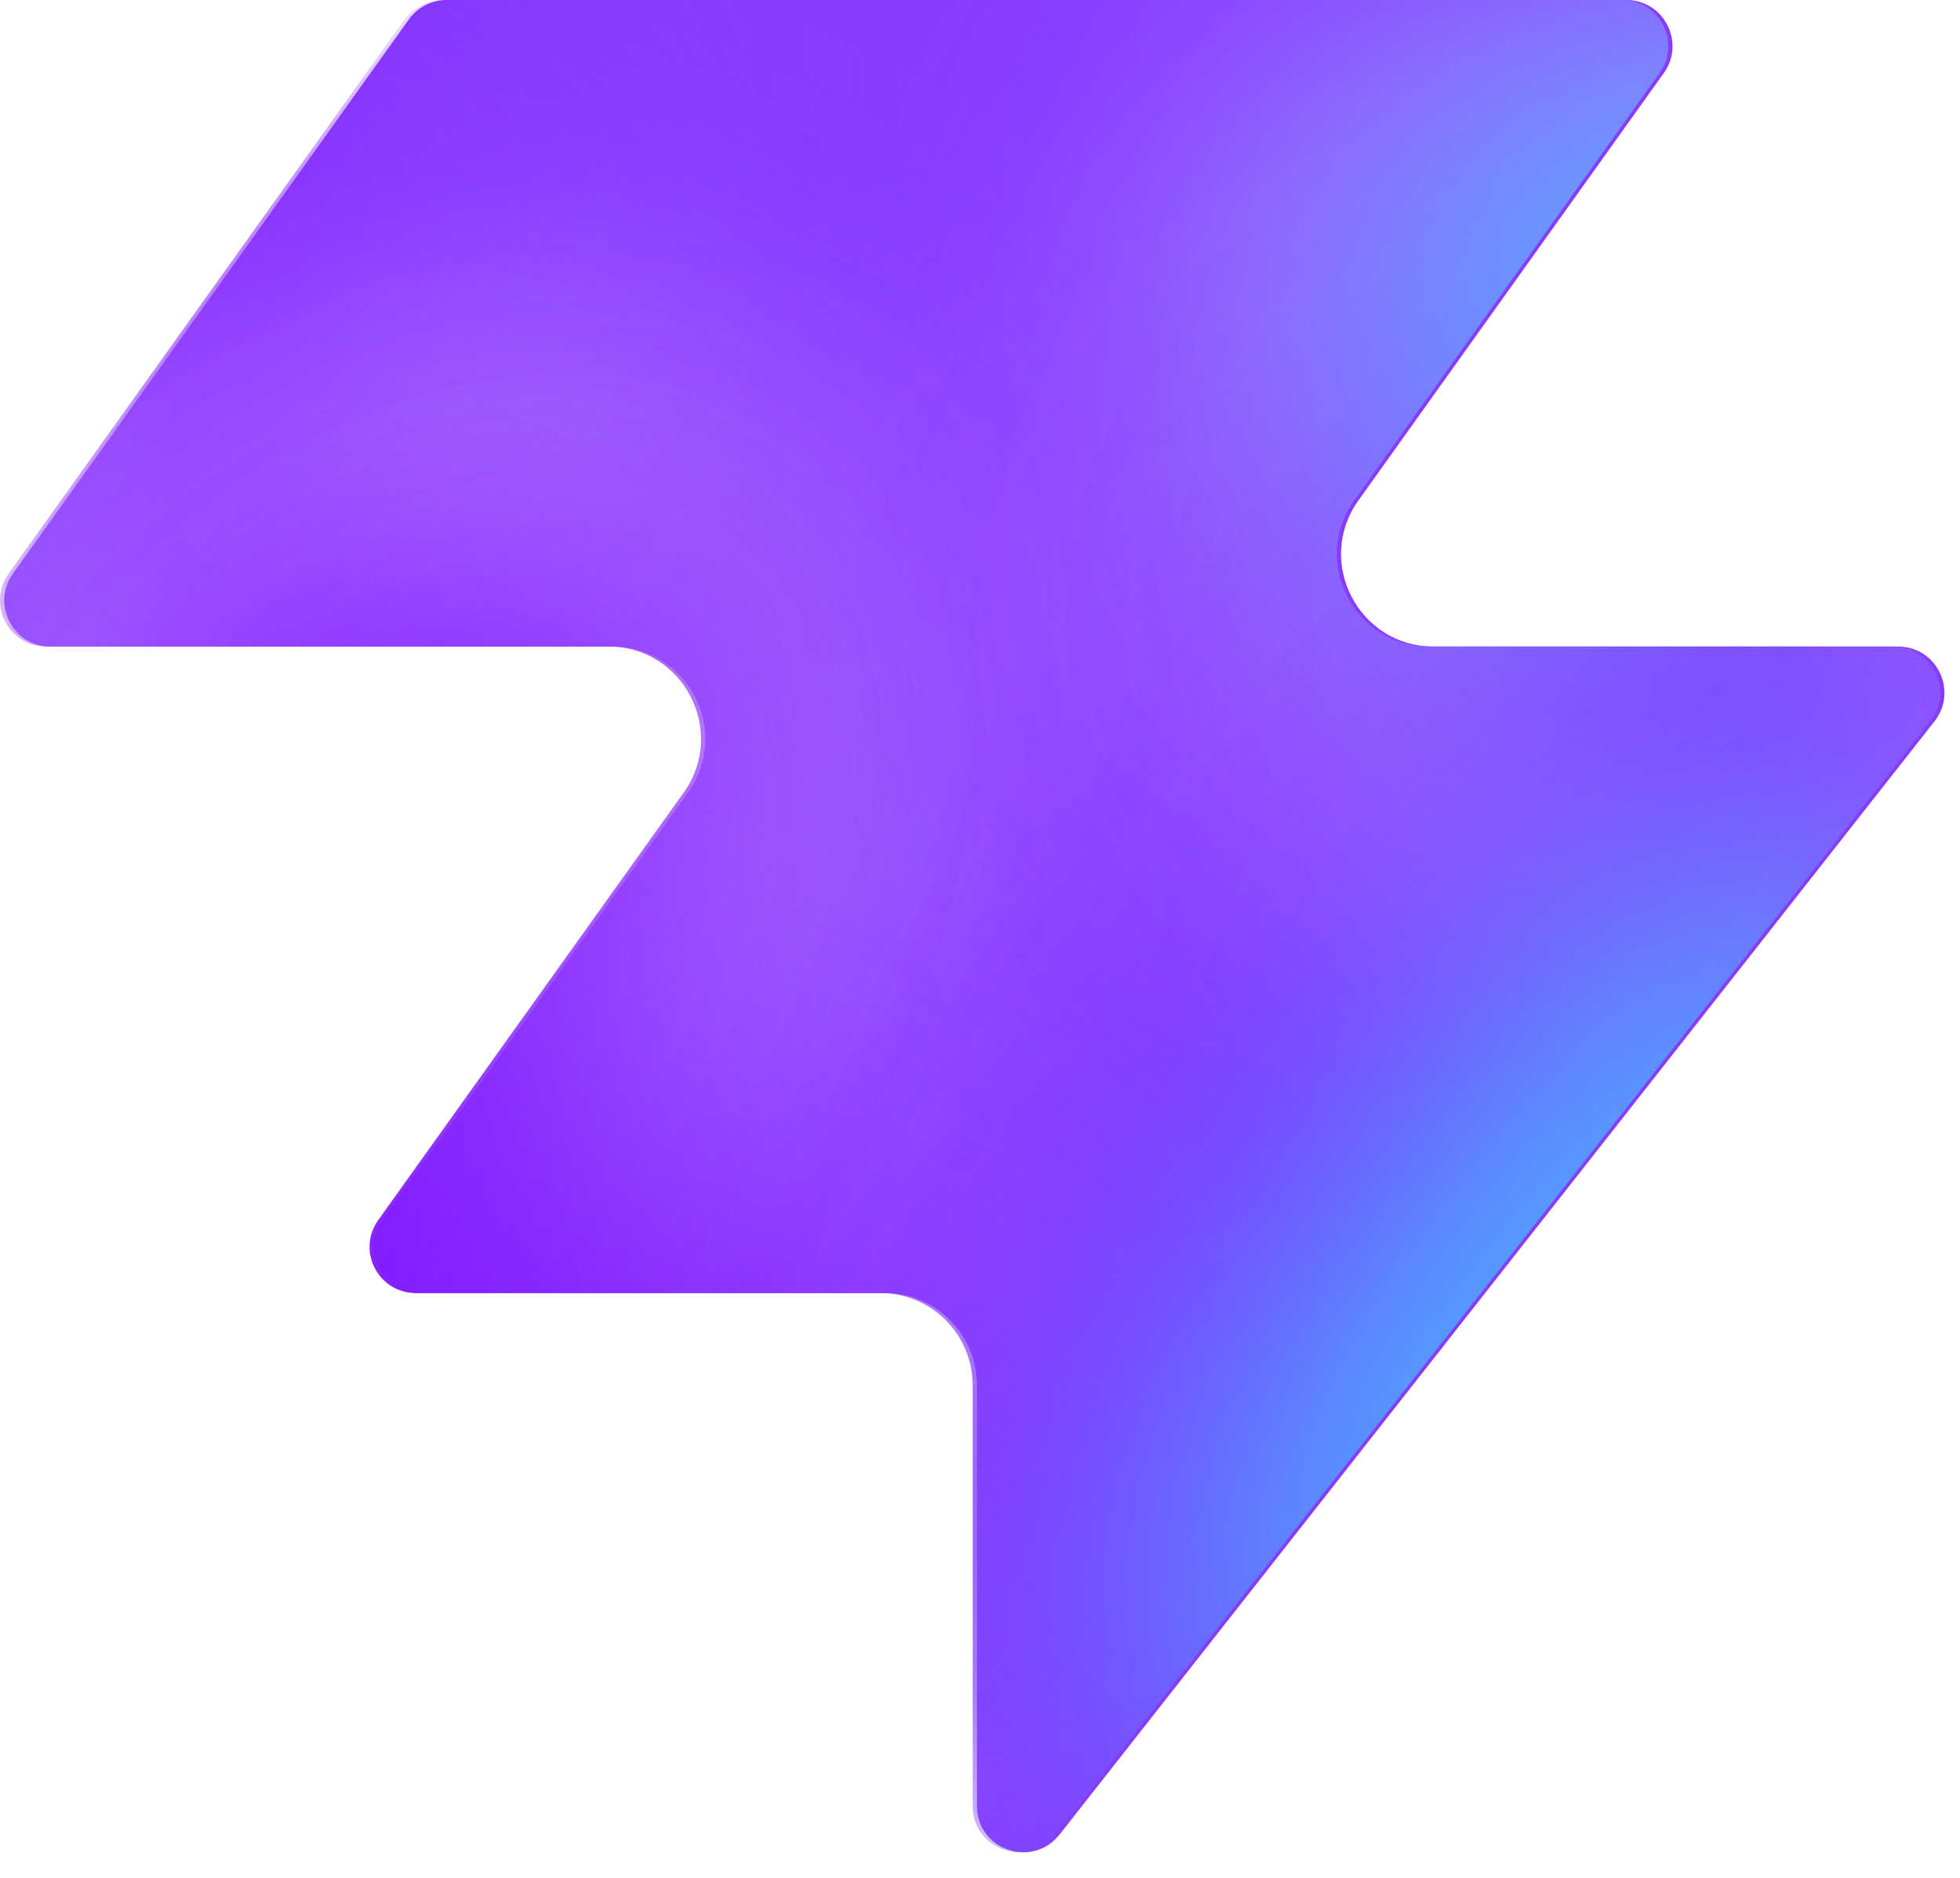
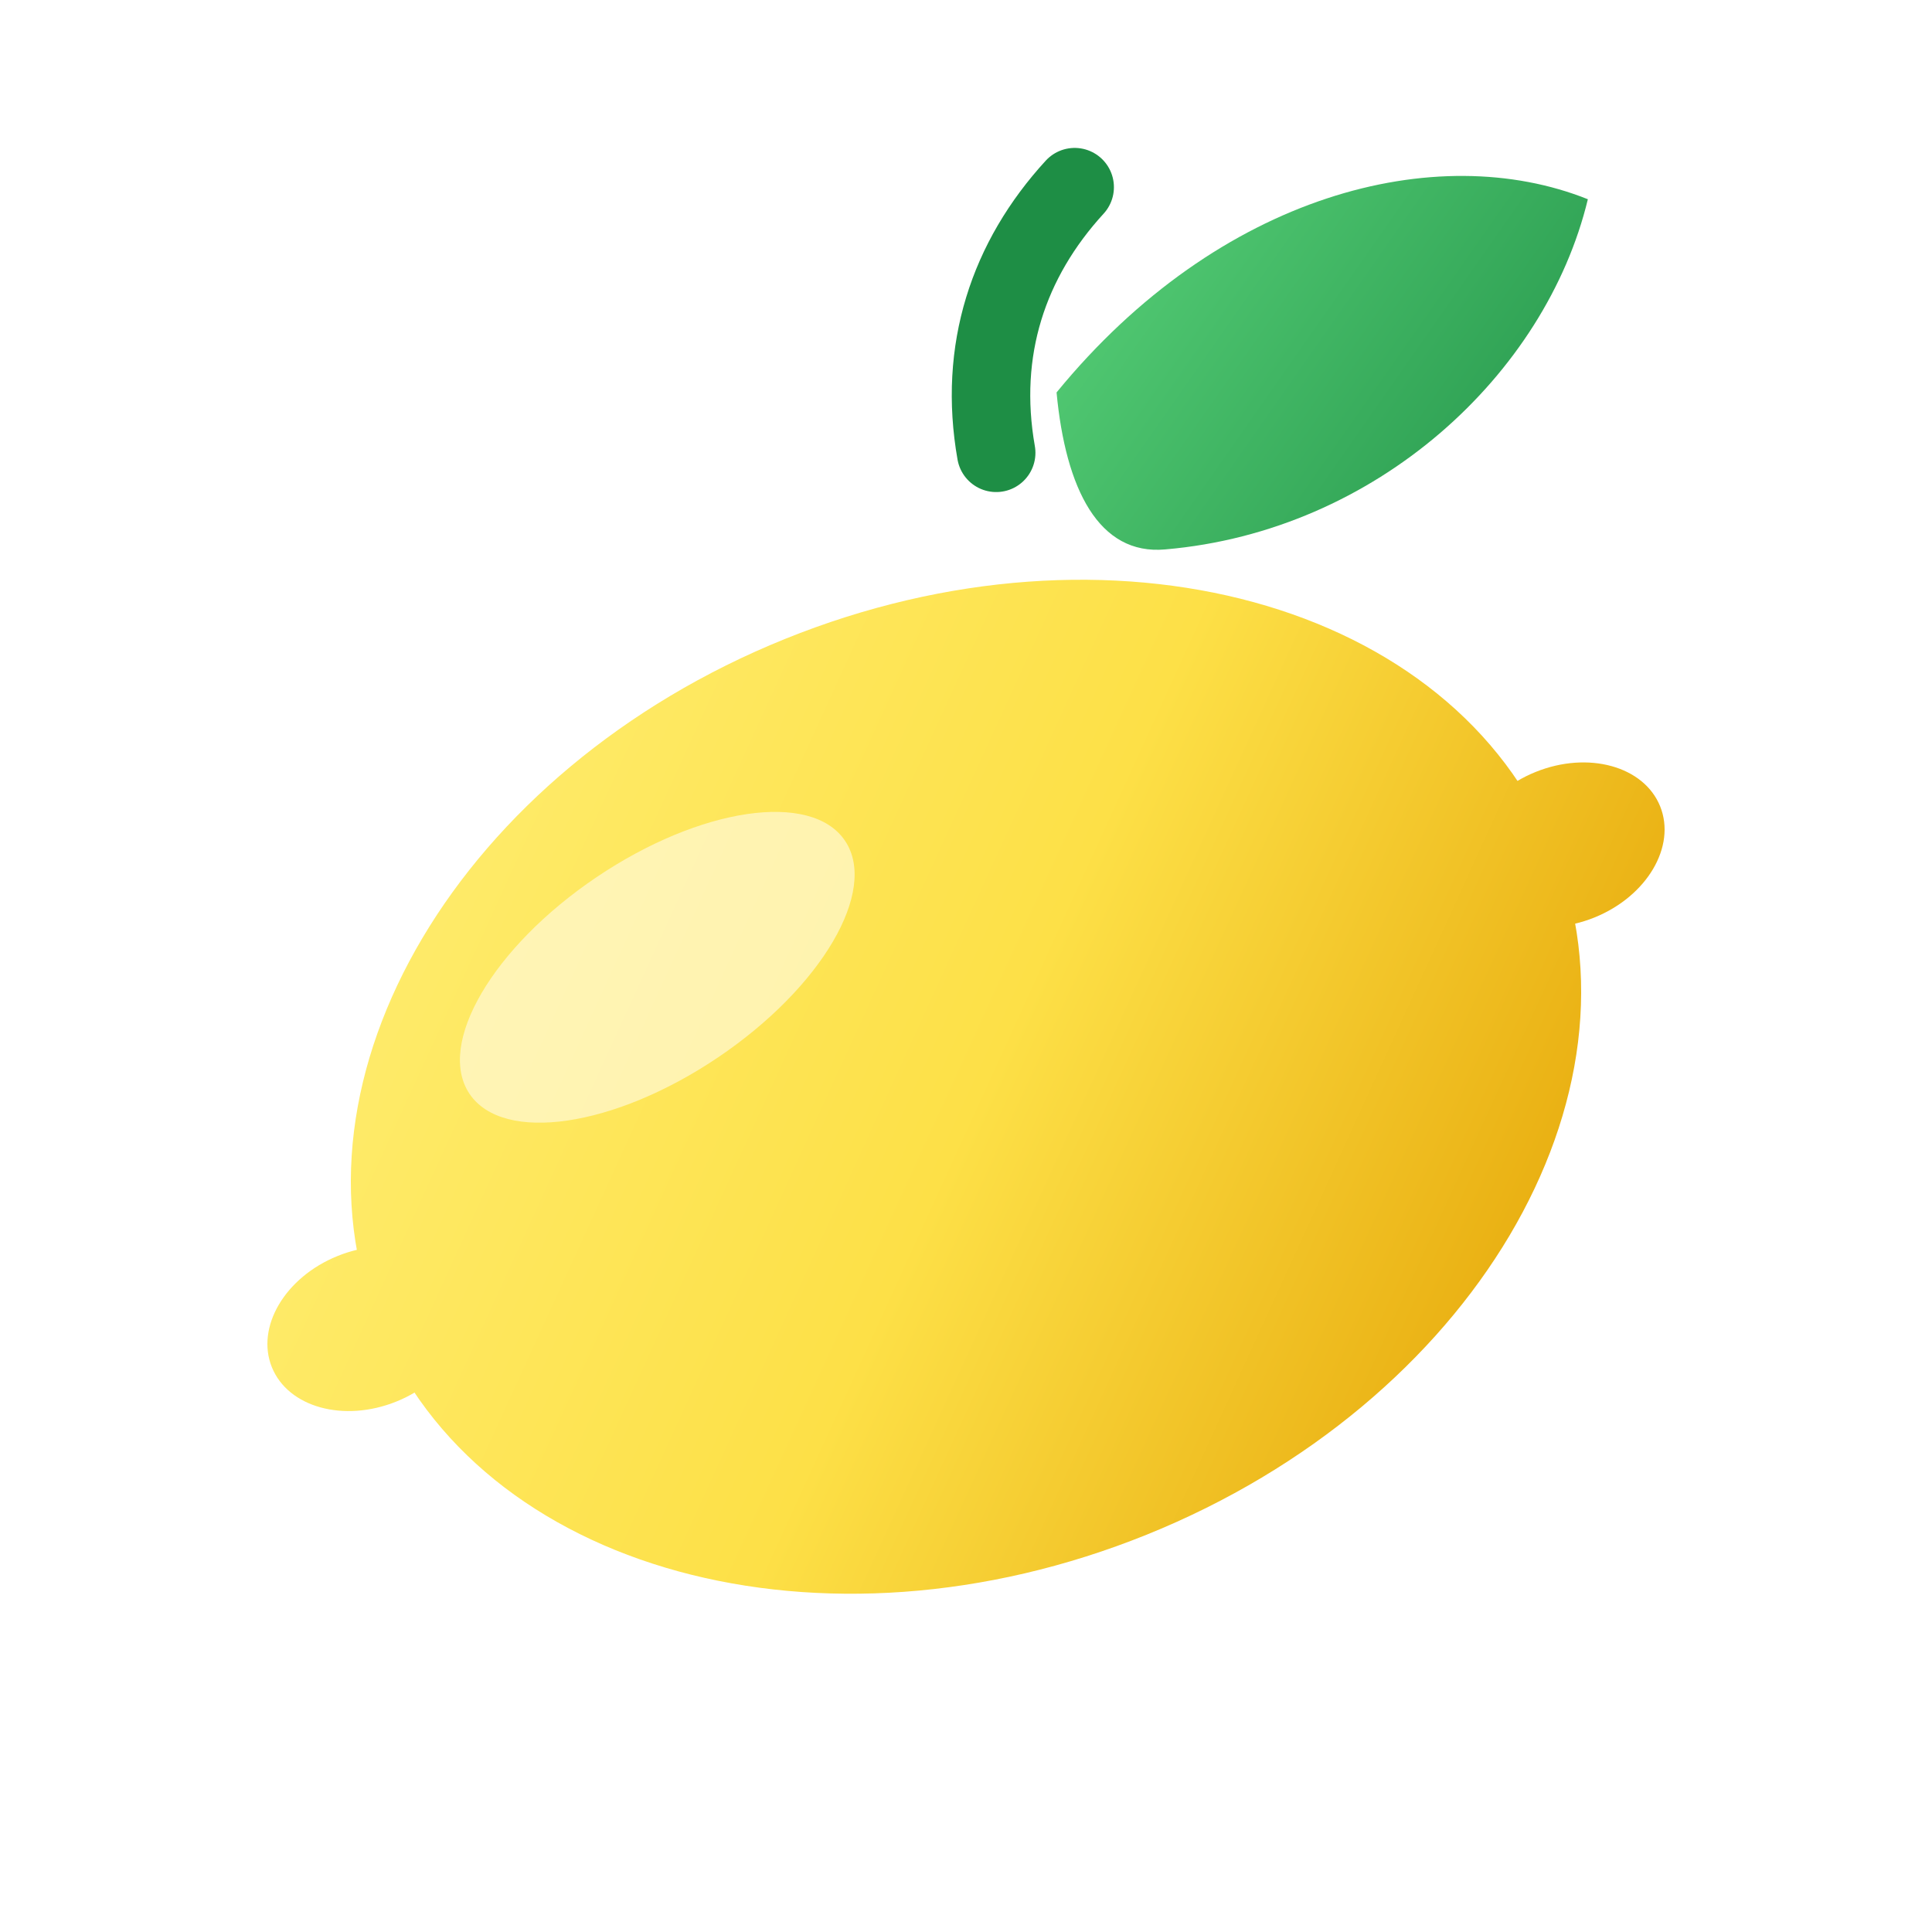
- <svg xmlns="http://www.w3.org/2000/svg" width="48" height="46" fill="none" viewBox="0 0 48 46">
-   <path fill="#863bff" d="M25.946 44.938c-.664.845-2.021.375-2.021-.698V33.937a2.26 2.26 0 0 0-2.262-2.262H10.287c-.92 0-1.456-1.04-.92-1.788l7.48-10.471c1.07-1.497 0-3.578-1.842-3.578H1.237c-.92 0-1.456-1.04-.92-1.788L10.013.474c.214-.297.556-.474.92-.474h28.894c.92 0 1.456 1.04.92 1.788l-7.48 10.471c-1.07 1.498 0 3.579 1.842 3.579h11.377c.943 0 1.473 1.088.89 1.83L25.947 44.94z" style="fill:#863bff;fill:color(display-p3 .525 .23 1);fill-opacity:1" />
-   <mask id="a" width="48" height="46" x="0" y="0" maskUnits="userSpaceOnUse" style="mask-type:alpha">
-     <path fill="#000" d="M25.842 44.938c-.664.844-2.021.375-2.021-.698V33.937a2.26 2.26 0 0 0-2.262-2.262H10.183c-.92 0-1.456-1.04-.92-1.788l7.48-10.471c1.07-1.498 0-3.579-1.842-3.579H1.133c-.92 0-1.456-1.04-.92-1.787L9.91.473c.214-.297.556-.474.92-.474h28.894c.92 0 1.456 1.04.92 1.788l-7.48 10.471c-1.07 1.498 0 3.578 1.842 3.578h11.377c.943 0 1.473 1.088.89 1.832L25.843 44.94z" style="fill:#000;fill-opacity:1" />
-   </mask>
-   <g mask="url(#a)">
-     <g filter="url(#b)">
-       <ellipse cx="5.508" cy="14.704" fill="#ede6ff" rx="5.508" ry="14.704" style="fill:#ede6ff;fill:color(display-p3 .927 .903 1);fill-opacity:1" transform="matrix(.00324 1 1 -.00324 -4.47 31.516)" />
-     </g>
-     <g filter="url(#c)">
-       <ellipse cx="10.399" cy="29.851" fill="#ede6ff" rx="10.399" ry="29.851" style="fill:#ede6ff;fill:color(display-p3 .927 .903 1);fill-opacity:1" transform="matrix(.00324 1 1 -.00324 -39.328 7.883)" />
-     </g>
-     <g filter="url(#d)">
-       <ellipse cx="5.508" cy="30.487" fill="#7e14ff" rx="5.508" ry="30.487" style="fill:#7e14ff;fill:color(display-p3 .492 .077 1);fill-opacity:1" transform="rotate(89.814 -25.913 -14.639)scale(1 -1)" />
-     </g>
-     <g filter="url(#e)">
-       <ellipse cx="5.508" cy="30.599" fill="#7e14ff" rx="5.508" ry="30.599" style="fill:#7e14ff;fill:color(display-p3 .492 .077 1);fill-opacity:1" transform="rotate(89.814 -32.644 -3.334)scale(1 -1)" />
-     </g>
-     <g filter="url(#f)">
-       <ellipse cx="5.508" cy="30.599" fill="#7e14ff" rx="5.508" ry="30.599" style="fill:#7e14ff;fill:color(display-p3 .492 .077 1);fill-opacity:1" transform="matrix(.00324 1 1 -.00324 -34.34 30.47)" />
-     </g>
-     <g filter="url(#g)">
-       <ellipse cx="14.072" cy="22.078" fill="#ede6ff" rx="14.072" ry="22.078" style="fill:#ede6ff;fill:color(display-p3 .927 .903 1);fill-opacity:1" transform="rotate(93.35 24.506 48.493)scale(-1 1)" />
-     </g>
-     <g filter="url(#h)">
-       <ellipse cx="3.47" cy="21.501" fill="#7e14ff" rx="3.47" ry="21.501" style="fill:#7e14ff;fill:color(display-p3 .492 .077 1);fill-opacity:1" transform="rotate(89.009 28.708 47.59)scale(-1 1)" />
-     </g>
-     <g filter="url(#i)">
-       <ellipse cx="3.47" cy="21.501" fill="#7e14ff" rx="3.47" ry="21.501" style="fill:#7e14ff;fill:color(display-p3 .492 .077 1);fill-opacity:1" transform="rotate(89.009 28.708 47.59)scale(-1 1)" />
-     </g>
-     <g filter="url(#j)">
-       <ellipse cx=".387" cy="8.972" fill="#7e14ff" rx="4.407" ry="29.108" style="fill:#7e14ff;fill:color(display-p3 .492 .077 1);fill-opacity:1" transform="rotate(39.51 .387 8.972)" />
-     </g>
-     <g filter="url(#k)">
-       <ellipse cx="47.523" cy="-6.092" fill="#7e14ff" rx="4.407" ry="29.108" style="fill:#7e14ff;fill:color(display-p3 .492 .077 1);fill-opacity:1" transform="rotate(37.892 47.523 -6.092)" />
-     </g>
-     <g filter="url(#l)">
-       <ellipse cx="41.412" cy="6.333" fill="#47bfff" rx="5.971" ry="9.665" style="fill:#47bfff;fill:color(display-p3 .28 .748 1);fill-opacity:1" transform="rotate(37.892 41.412 6.333)" />
-     </g>
-     <g filter="url(#m)">
-       <ellipse cx="-1.879" cy="38.332" fill="#7e14ff" rx="4.407" ry="29.108" style="fill:#7e14ff;fill:color(display-p3 .492 .077 1);fill-opacity:1" transform="rotate(37.892 -1.88 38.332)" />
-     </g>
-     <g filter="url(#n)">
-       <ellipse cx="-1.879" cy="38.332" fill="#7e14ff" rx="4.407" ry="29.108" style="fill:#7e14ff;fill:color(display-p3 .492 .077 1);fill-opacity:1" transform="rotate(37.892 -1.88 38.332)" />
-     </g>
-     <g filter="url(#o)">
-       <ellipse cx="35.651" cy="29.907" fill="#7e14ff" rx="4.407" ry="29.108" style="fill:#7e14ff;fill:color(display-p3 .492 .077 1);fill-opacity:1" transform="rotate(37.892 35.651 29.907)" />
-     </g>
-     <g filter="url(#p)">
-       <ellipse cx="38.418" cy="32.4" fill="#47bfff" rx="5.971" ry="15.297" style="fill:#47bfff;fill:color(display-p3 .28 .748 1);fill-opacity:1" transform="rotate(37.892 38.418 32.4)" />
-     </g>
+ <svg xmlns="http://www.w3.org/2000/svg" width="64" height="64" viewBox="0 0 64 64" fill="none">
+   <defs>
+     <linearGradient id="rind" x1="14" y1="14" x2="50" y2="52" gradientUnits="userSpaceOnUse">
+       <stop stop-color="#FFF07A" />
+       <stop offset=".55" stop-color="#FDE047" />
+       <stop offset="1" stop-color="#E4A304" />
+     </linearGradient>
+     <linearGradient id="leaf" x1="34" y1="6" x2="54" y2="20" gradientUnits="userSpaceOnUse">
+       <stop stop-color="#5BD47B" />
+       <stop offset="1" stop-color="#1E8E45" />
+     </linearGradient>
+   </defs>
+   <path d="M35 13c5.4-6.6 12.6-8.4 17.6-6.4-1.4 5.8-7 11-14 11.6-2.2.2-3.3-2-3.6-5.2Z" fill="url(#leaf)" />
+   <path d="M33 15c-.6-3.4.4-6.4 2.6-8.8" stroke="#1E8E45" stroke-width="2.6" stroke-linecap="round" />
+   <g transform="rotate(-22 32 36)">
+     <ellipse cx="32" cy="36" rx="21" ry="16" fill="url(#rind)" />
+     <ellipse cx="10.6" cy="36" rx="3.4" ry="2.6" fill="url(#rind)" />
+     <ellipse cx="53.4" cy="36" rx="3.4" ry="2.6" fill="url(#rind)" />
+     <ellipse cx="24" cy="28.5" rx="7.5" ry="3.6" fill="#FFFBE0" opacity=".65" transform="rotate(-12 24 28.5)" />
  </g>
-   <defs>
-     <filter id="b" width="60.045" height="41.654" x="-19.77" y="16.149" color-interpolation-filters="sRGB" filterUnits="userSpaceOnUse">
-       <feFlood flood-opacity="0" result="BackgroundImageFix" />
-       <feBlend in="SourceGraphic" in2="BackgroundImageFix" result="shape" />
-       <feGaussianBlur result="effect1_foregroundBlur_2002_17158" stdDeviation="7.659" />
-     </filter>
-     <filter id="c" width="90.34" height="51.437" x="-54.613" y="-7.533" color-interpolation-filters="sRGB" filterUnits="userSpaceOnUse">
-       <feFlood flood-opacity="0" result="BackgroundImageFix" />
-       <feBlend in="SourceGraphic" in2="BackgroundImageFix" result="shape" />
-       <feGaussianBlur result="effect1_foregroundBlur_2002_17158" stdDeviation="7.659" />
-     </filter>
-     <filter id="d" width="79.355" height="29.4" x="-49.64" y="2.03" color-interpolation-filters="sRGB" filterUnits="userSpaceOnUse">
-       <feFlood flood-opacity="0" result="BackgroundImageFix" />
-       <feBlend in="SourceGraphic" in2="BackgroundImageFix" result="shape" />
-       <feGaussianBlur result="effect1_foregroundBlur_2002_17158" stdDeviation="4.596" />
-     </filter>
-     <filter id="e" width="79.579" height="29.4" x="-45.045" y="20.029" color-interpolation-filters="sRGB" filterUnits="userSpaceOnUse">
-       <feFlood flood-opacity="0" result="BackgroundImageFix" />
-       <feBlend in="SourceGraphic" in2="BackgroundImageFix" result="shape" />
-       <feGaussianBlur result="effect1_foregroundBlur_2002_17158" stdDeviation="4.596" />
-     </filter>
-     <filter id="f" width="79.579" height="29.4" x="-43.513" y="21.178" color-interpolation-filters="sRGB" filterUnits="userSpaceOnUse">
-       <feFlood flood-opacity="0" result="BackgroundImageFix" />
-       <feBlend in="SourceGraphic" in2="BackgroundImageFix" result="shape" />
-       <feGaussianBlur result="effect1_foregroundBlur_2002_17158" stdDeviation="4.596" />
-     </filter>
-     <filter id="g" width="74.749" height="58.852" x="15.756" y="-17.901" color-interpolation-filters="sRGB" filterUnits="userSpaceOnUse">
-       <feFlood flood-opacity="0" result="BackgroundImageFix" />
-       <feBlend in="SourceGraphic" in2="BackgroundImageFix" result="shape" />
-       <feGaussianBlur result="effect1_foregroundBlur_2002_17158" stdDeviation="7.659" />
-     </filter>
-     <filter id="h" width="61.377" height="25.362" x="23.548" y="2.284" color-interpolation-filters="sRGB" filterUnits="userSpaceOnUse">
-       <feFlood flood-opacity="0" result="BackgroundImageFix" />
-       <feBlend in="SourceGraphic" in2="BackgroundImageFix" result="shape" />
-       <feGaussianBlur result="effect1_foregroundBlur_2002_17158" stdDeviation="4.596" />
-     </filter>
-     <filter id="i" width="61.377" height="25.362" x="23.548" y="2.284" color-interpolation-filters="sRGB" filterUnits="userSpaceOnUse">
-       <feFlood flood-opacity="0" result="BackgroundImageFix" />
-       <feBlend in="SourceGraphic" in2="BackgroundImageFix" result="shape" />
-       <feGaussianBlur result="effect1_foregroundBlur_2002_17158" stdDeviation="4.596" />
-     </filter>
-     <filter id="j" width="56.045" height="63.649" x="-27.636" y="-22.853" color-interpolation-filters="sRGB" filterUnits="userSpaceOnUse">
-       <feFlood flood-opacity="0" result="BackgroundImageFix" />
-       <feBlend in="SourceGraphic" in2="BackgroundImageFix" result="shape" />
-       <feGaussianBlur result="effect1_foregroundBlur_2002_17158" stdDeviation="4.596" />
-     </filter>
-     <filter id="k" width="54.814" height="64.646" x="20.116" y="-38.415" color-interpolation-filters="sRGB" filterUnits="userSpaceOnUse">
-       <feFlood flood-opacity="0" result="BackgroundImageFix" />
-       <feBlend in="SourceGraphic" in2="BackgroundImageFix" result="shape" />
-       <feGaussianBlur result="effect1_foregroundBlur_2002_17158" stdDeviation="4.596" />
-     </filter>
-     <filter id="l" width="33.541" height="35.313" x="24.641" y="-11.323" color-interpolation-filters="sRGB" filterUnits="userSpaceOnUse">
-       <feFlood flood-opacity="0" result="BackgroundImageFix" />
-       <feBlend in="SourceGraphic" in2="BackgroundImageFix" result="shape" />
-       <feGaussianBlur result="effect1_foregroundBlur_2002_17158" stdDeviation="4.596" />
-     </filter>
-     <filter id="m" width="54.814" height="64.646" x="-29.286" y="6.009" color-interpolation-filters="sRGB" filterUnits="userSpaceOnUse">
-       <feFlood flood-opacity="0" result="BackgroundImageFix" />
-       <feBlend in="SourceGraphic" in2="BackgroundImageFix" result="shape" />
-       <feGaussianBlur result="effect1_foregroundBlur_2002_17158" stdDeviation="4.596" />
-     </filter>
-     <filter id="n" width="54.814" height="64.646" x="-29.286" y="6.009" color-interpolation-filters="sRGB" filterUnits="userSpaceOnUse">
-       <feFlood flood-opacity="0" result="BackgroundImageFix" />
-       <feBlend in="SourceGraphic" in2="BackgroundImageFix" result="shape" />
-       <feGaussianBlur result="effect1_foregroundBlur_2002_17158" stdDeviation="4.596" />
-     </filter>
-     <filter id="o" width="54.814" height="64.646" x="8.244" y="-2.416" color-interpolation-filters="sRGB" filterUnits="userSpaceOnUse">
-       <feFlood flood-opacity="0" result="BackgroundImageFix" />
-       <feBlend in="SourceGraphic" in2="BackgroundImageFix" result="shape" />
-       <feGaussianBlur result="effect1_foregroundBlur_2002_17158" stdDeviation="4.596" />
-     </filter>
-     <filter id="p" width="39.409" height="43.623" x="18.713" y="10.588" color-interpolation-filters="sRGB" filterUnits="userSpaceOnUse">
-       <feFlood flood-opacity="0" result="BackgroundImageFix" />
-       <feBlend in="SourceGraphic" in2="BackgroundImageFix" result="shape" />
-       <feGaussianBlur result="effect1_foregroundBlur_2002_17158" stdDeviation="4.596" />
-     </filter>
-   </defs>
</svg>
